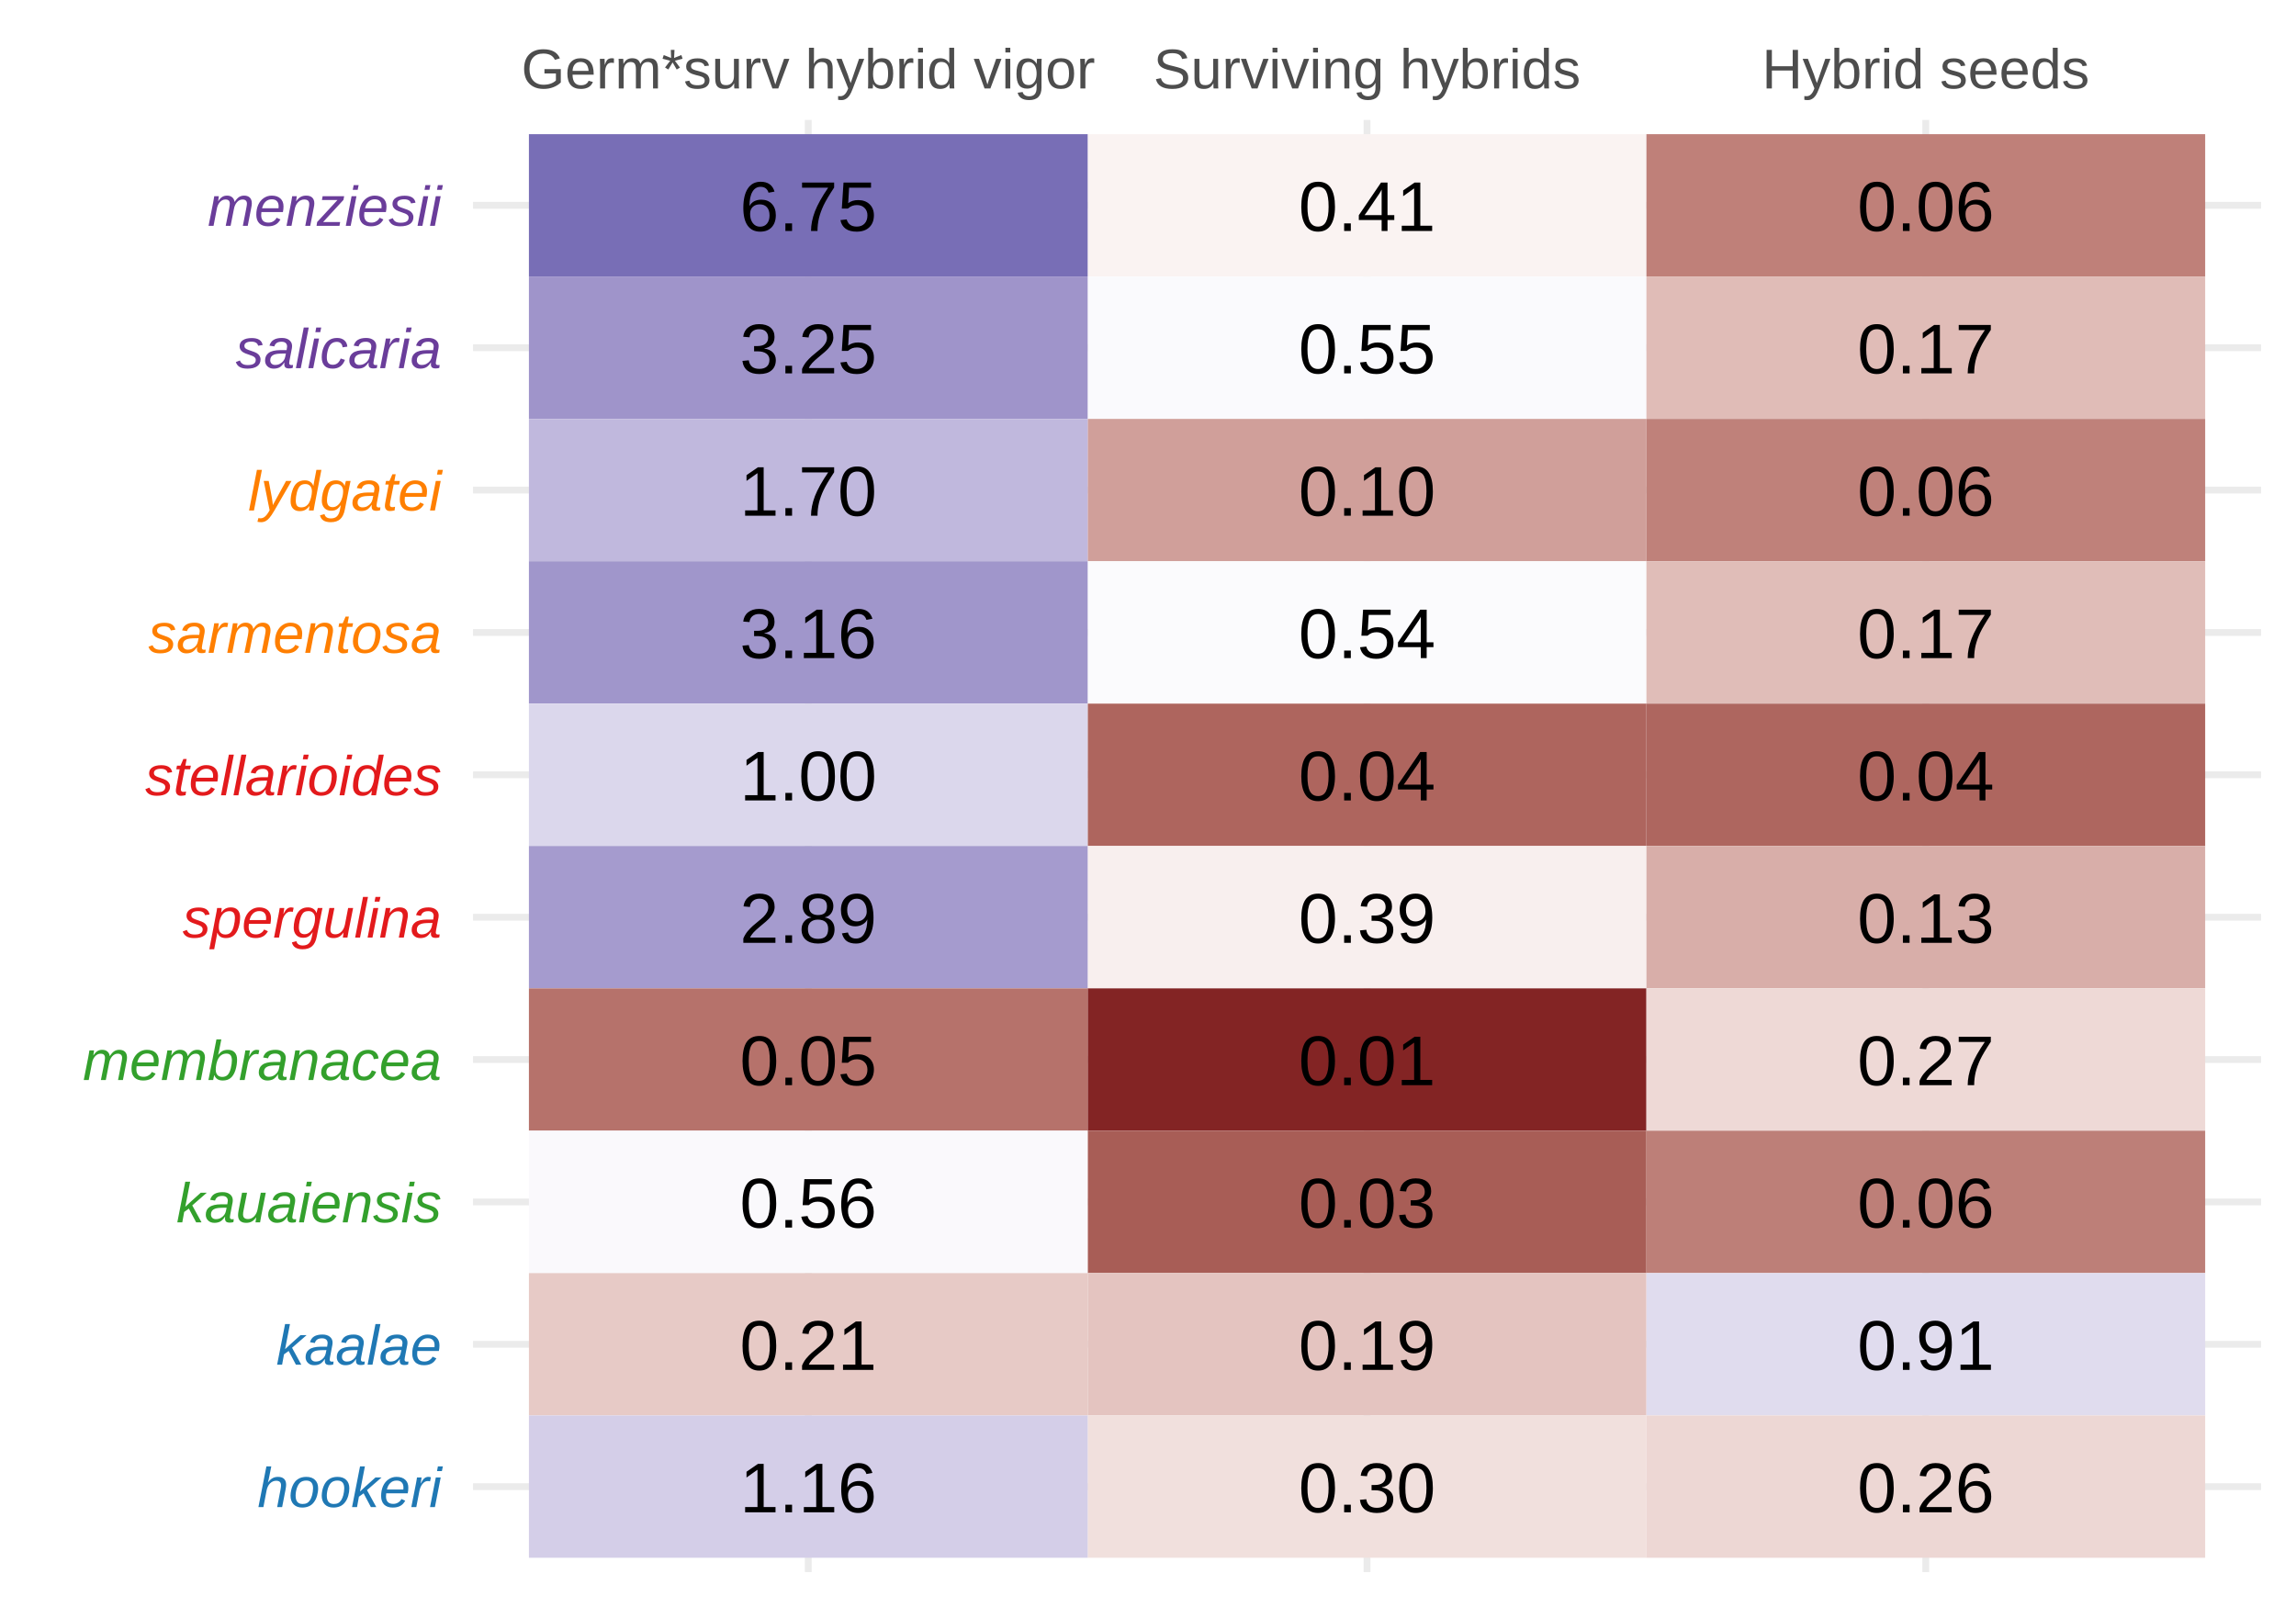
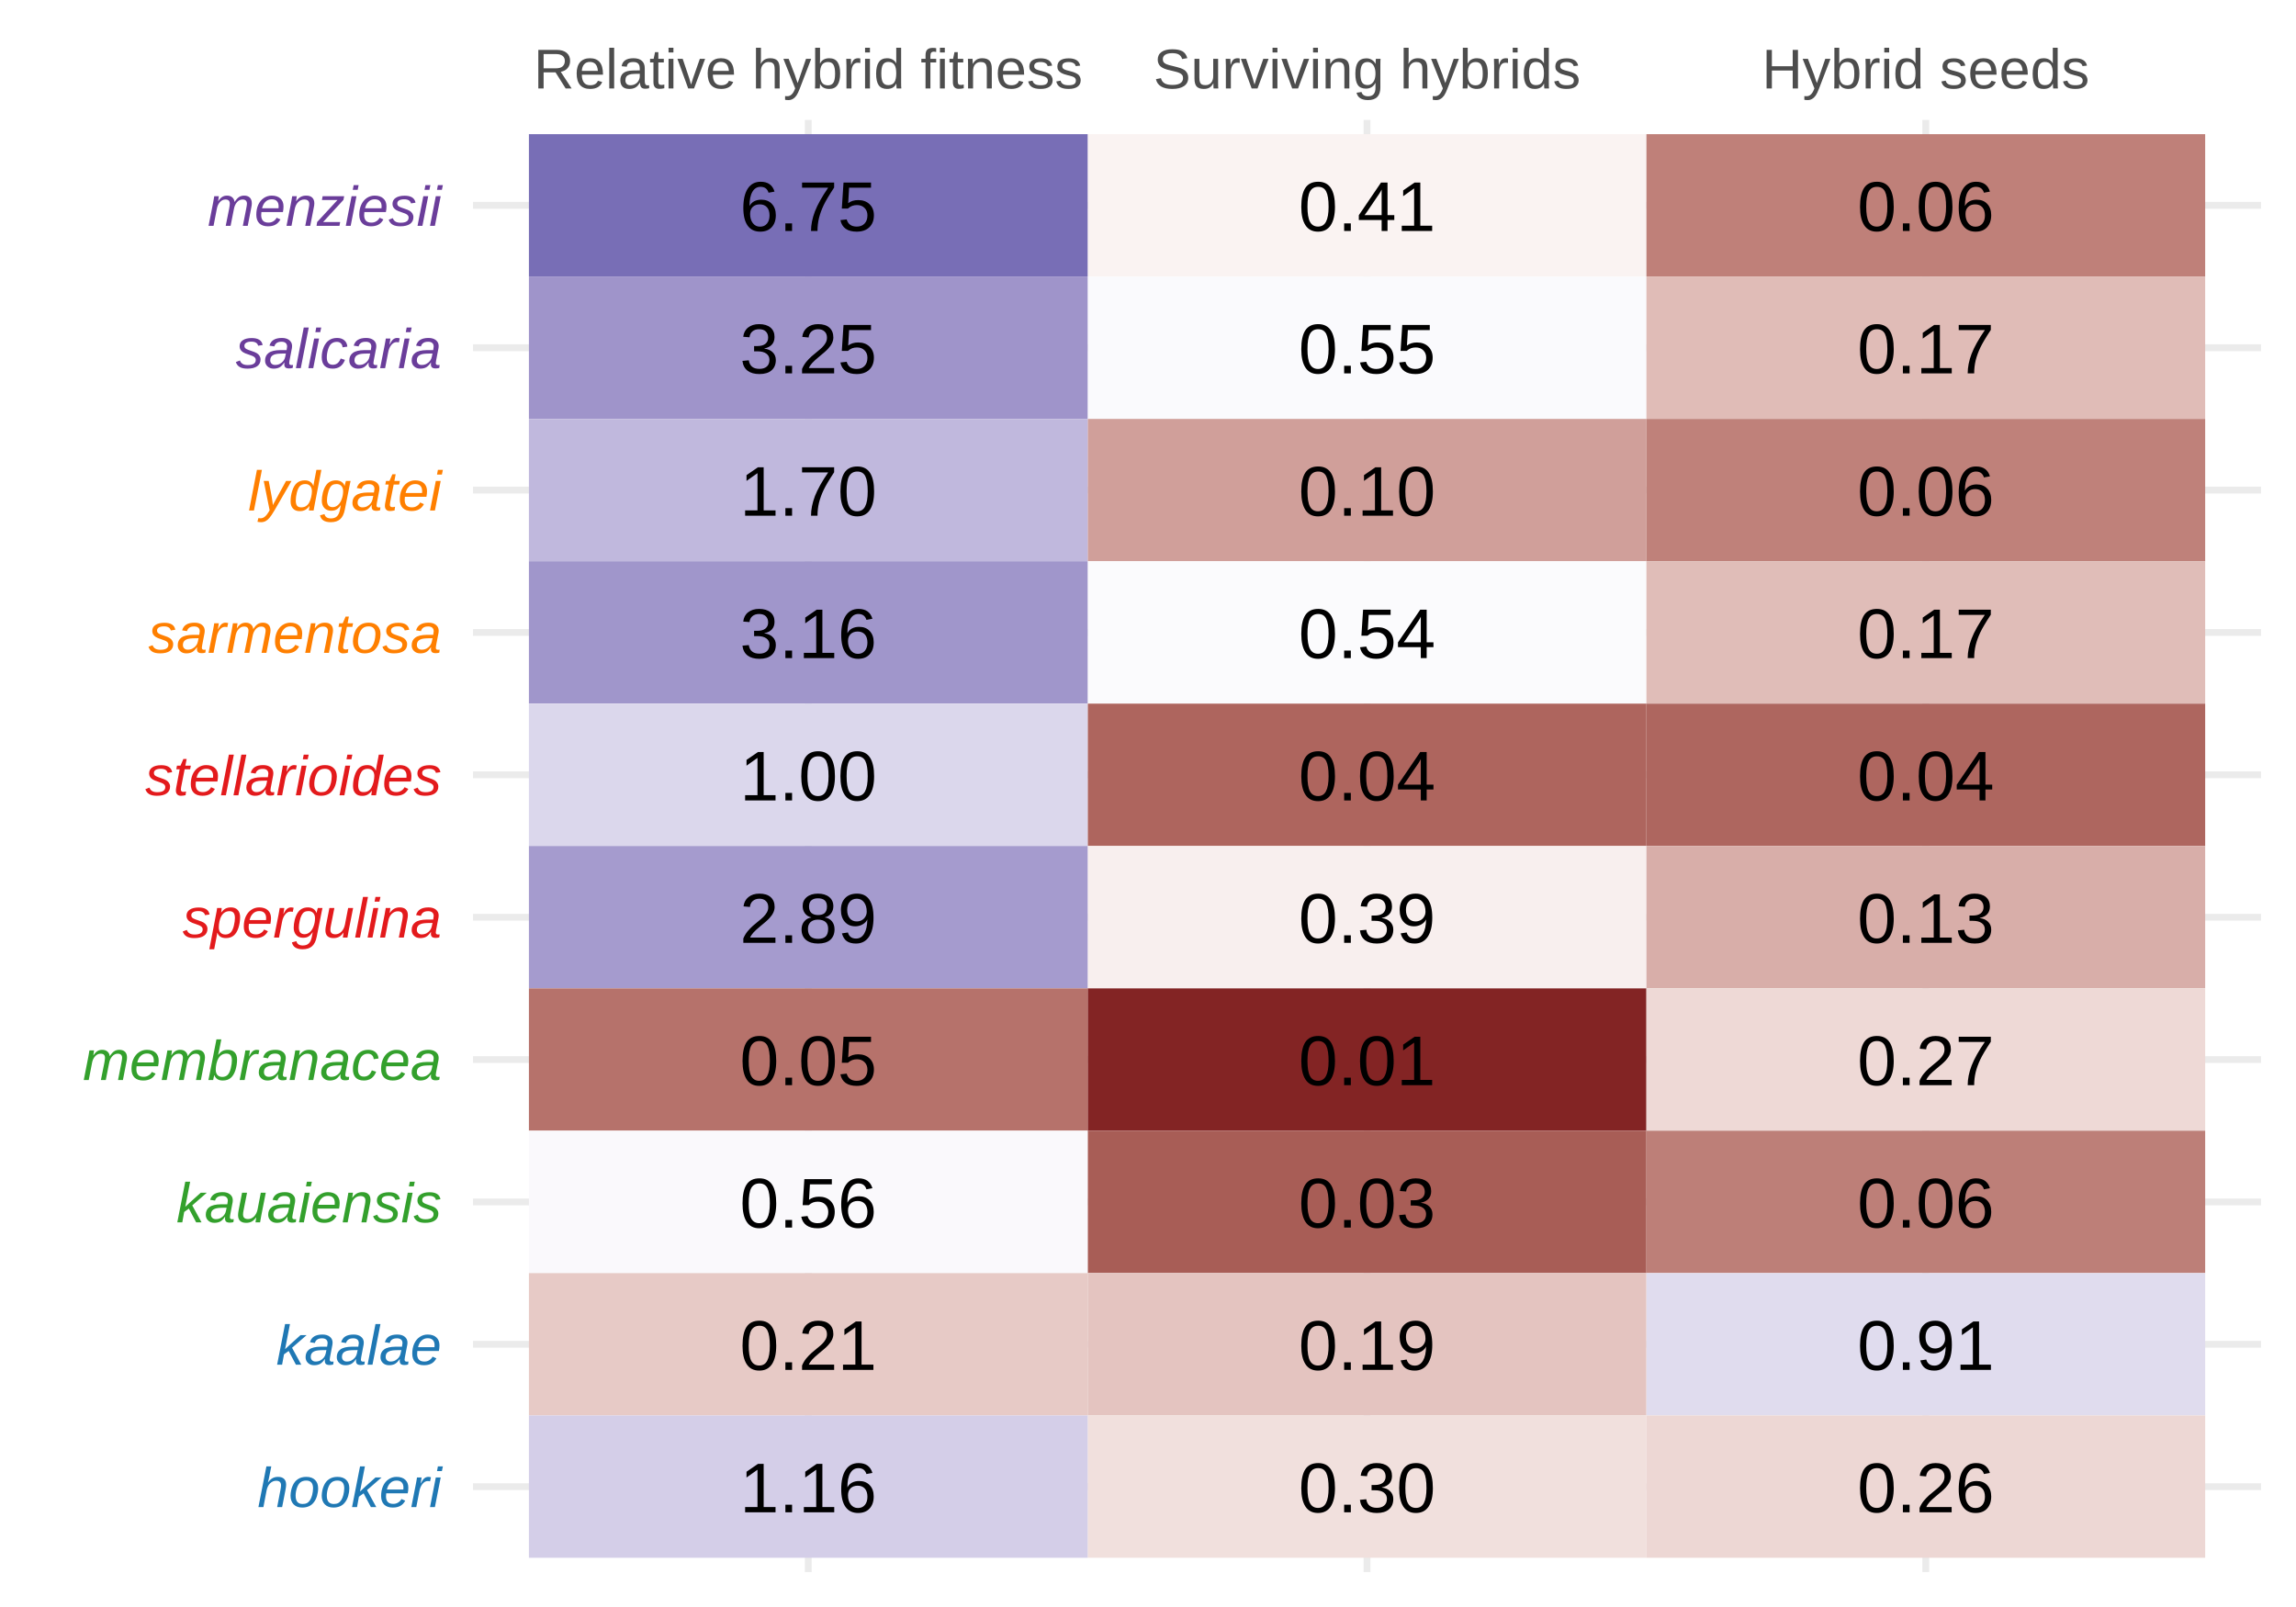
<svg xmlns="http://www.w3.org/2000/svg" class="svglite" width="360.00pt" height="252.00pt" viewBox="0 0 360.00 252.00">
  <defs>
    <style type="text/css">
    .svglite line, .svglite polyline, .svglite polygon, .svglite path, .svglite rect, .svglite circle {
      fill: none;
      stroke: #000000;
      stroke-linecap: round;
      stroke-linejoin: round;
      stroke-miterlimit: 10.00;
    }
    .svglite text {
      white-space: pre;
    }
  </style>
  </defs>
  <rect width="100%" height="100%" style="stroke: none; fill: #FFFFFF;" />
  <defs>
    <clipPath id="cpMC4wMHwzNjAuMDB8MC4wMHwyNTIuMDA=">
      <rect x="0.00" y="0.00" width="360.00" height="252.00" />
    </clipPath>
  </defs>
  <g clip-path="url(#cpMC4wMHwzNjAuMDB8MC4wMHwyNTIuMDA=)">
</g>
  <defs>
    <clipPath id="cpNzQuMTd8MzU0LjUyfDE4LjgxfDI0Ni41Mg==">
      <rect x="74.17" y="18.81" width="280.35" height="227.71" />
    </clipPath>
  </defs>
  <g clip-path="url(#cpNzQuMTd8MzU0LjUyfDE4LjgxfDI0Ni41Mg==)">
    <polyline points="74.17,233.13 354.52,233.13 " style="stroke-width: 1.07; stroke: #EBEBEB; stroke-linecap: butt;" />
    <polyline points="74.17,210.80 354.52,210.80 " style="stroke-width: 1.07; stroke: #EBEBEB; stroke-linecap: butt;" />
    <polyline points="74.17,188.48 354.52,188.48 " style="stroke-width: 1.07; stroke: #EBEBEB; stroke-linecap: butt;" />
    <polyline points="74.17,166.15 354.52,166.15 " style="stroke-width: 1.07; stroke: #EBEBEB; stroke-linecap: butt;" />
    <polyline points="74.17,143.83 354.52,143.83 " style="stroke-width: 1.07; stroke: #EBEBEB; stroke-linecap: butt;" />
    <polyline points="74.17,121.50 354.52,121.50 " style="stroke-width: 1.07; stroke: #EBEBEB; stroke-linecap: butt;" />
    <polyline points="74.17,99.18 354.52,99.18 " style="stroke-width: 1.07; stroke: #EBEBEB; stroke-linecap: butt;" />
    <polyline points="74.17,76.85 354.52,76.85 " style="stroke-width: 1.07; stroke: #EBEBEB; stroke-linecap: butt;" />
    <polyline points="74.17,54.53 354.52,54.53 " style="stroke-width: 1.07; stroke: #EBEBEB; stroke-linecap: butt;" />
    <polyline points="74.17,32.20 354.52,32.20 " style="stroke-width: 1.07; stroke: #EBEBEB; stroke-linecap: butt;" />
    <polyline points="126.73,246.52 126.73,18.81 " style="stroke-width: 1.07; stroke: #EBEBEB; stroke-linecap: butt;" />
    <polyline points="214.34,246.52 214.34,18.81 " style="stroke-width: 1.07; stroke: #EBEBEB; stroke-linecap: butt;" />
    <polyline points="301.95,246.52 301.95,18.81 " style="stroke-width: 1.07; stroke: #EBEBEB; stroke-linecap: butt;" />
    <rect x="170.54" y="21.04" width="87.61" height="22.32" style="stroke-width: 0.21; stroke: none; stroke-linecap: butt; stroke-linejoin: miter; fill: #FAF3F2;" />
    <rect x="82.93" y="21.04" width="87.61" height="22.32" style="stroke-width: 0.21; stroke: none; stroke-linecap: butt; stroke-linejoin: miter; fill: #786EB6;" />
    <rect x="258.15" y="21.04" width="87.61" height="22.32" style="stroke-width: 0.21; stroke: none; stroke-linecap: butt; stroke-linejoin: miter; fill: #BF8079;" />
    <rect x="170.54" y="43.36" width="87.61" height="22.32" style="stroke-width: 0.21; stroke: none; stroke-linecap: butt; stroke-linejoin: miter; fill: #FAFAFD;" />
    <rect x="82.93" y="43.36" width="87.61" height="22.32" style="stroke-width: 0.21; stroke: none; stroke-linecap: butt; stroke-linejoin: miter; fill: #9F94CA;" />
    <rect x="258.15" y="43.36" width="87.61" height="22.32" style="stroke-width: 0.21; stroke: none; stroke-linecap: butt; stroke-linejoin: miter; fill: #E0BCB7;" />
    <rect x="170.54" y="65.69" width="87.61" height="22.32" style="stroke-width: 0.21; stroke: none; stroke-linecap: butt; stroke-linejoin: miter; fill: #D09F9A;" />
    <rect x="82.93" y="65.69" width="87.61" height="22.32" style="stroke-width: 0.21; stroke: none; stroke-linecap: butt; stroke-linejoin: miter; fill: #C0B8DD;" />
    <rect x="258.15" y="65.69" width="87.61" height="22.32" style="stroke-width: 0.21; stroke: none; stroke-linecap: butt; stroke-linejoin: miter; fill: #BF817A;" />
    <rect x="170.54" y="88.01" width="87.61" height="22.32" style="stroke-width: 0.21; stroke: none; stroke-linecap: butt; stroke-linejoin: miter; fill: #FBFBFD;" />
    <rect x="82.93" y="88.01" width="87.61" height="22.32" style="stroke-width: 0.21; stroke: none; stroke-linecap: butt; stroke-linejoin: miter; fill: #A096CB;" />
    <rect x="258.15" y="88.01" width="87.61" height="22.32" style="stroke-width: 0.21; stroke: none; stroke-linecap: butt; stroke-linejoin: miter; fill: #E0BDB8;" />
    <rect x="170.54" y="110.34" width="87.61" height="22.32" style="stroke-width: 0.21; stroke: none; stroke-linecap: butt; stroke-linejoin: miter; fill: #AE655E;" />
    <rect x="82.93" y="110.34" width="87.61" height="22.32" style="stroke-width: 0.21; stroke: none; stroke-linecap: butt; stroke-linejoin: miter; fill: #DBD7EC;" />
    <rect x="258.15" y="110.34" width="87.61" height="22.32" style="stroke-width: 0.21; stroke: none; stroke-linecap: butt; stroke-linejoin: miter; fill: #AE665F;" />
    <rect x="170.54" y="132.66" width="87.61" height="22.32" style="stroke-width: 0.21; stroke: none; stroke-linecap: butt; stroke-linejoin: miter; fill: #F8EFEE;" />
    <rect x="82.93" y="132.66" width="87.61" height="22.32" style="stroke-width: 0.21; stroke: none; stroke-linecap: butt; stroke-linejoin: miter; fill: #A59BCE;" />
    <rect x="258.15" y="132.66" width="87.61" height="22.32" style="stroke-width: 0.21; stroke: none; stroke-linecap: butt; stroke-linejoin: miter; fill: #D8AEA9;" />
    <rect x="170.54" y="154.99" width="87.61" height="22.32" style="stroke-width: 0.21; stroke: none; stroke-linecap: butt; stroke-linejoin: miter; fill: #832424;" />
    <rect x="82.93" y="154.99" width="87.61" height="22.32" style="stroke-width: 0.21; stroke: none; stroke-linecap: butt; stroke-linejoin: miter; fill: #B6726B;" />
    <rect x="258.15" y="154.99" width="87.61" height="22.32" style="stroke-width: 0.21; stroke: none; stroke-linecap: butt; stroke-linejoin: miter; fill: #EED9D6;" />
    <rect x="170.54" y="177.31" width="87.61" height="22.32" style="stroke-width: 0.21; stroke: none; stroke-linecap: butt; stroke-linejoin: miter; fill: #A85D56;" />
    <rect x="82.93" y="177.31" width="87.61" height="22.32" style="stroke-width: 0.21; stroke: none; stroke-linecap: butt; stroke-linejoin: miter; fill: #FAF9FC;" />
    <rect x="258.15" y="177.31" width="87.61" height="22.32" style="stroke-width: 0.21; stroke: none; stroke-linecap: butt; stroke-linejoin: miter; fill: #BD7F78;" />
    <rect x="170.54" y="199.64" width="87.61" height="22.32" style="stroke-width: 0.21; stroke: none; stroke-linecap: butt; stroke-linejoin: miter; fill: #E4C4C0;" />
    <rect x="82.93" y="199.64" width="87.61" height="22.32" style="stroke-width: 0.21; stroke: none; stroke-linecap: butt; stroke-linejoin: miter; fill: #E7CAC6;" />
    <rect x="258.15" y="199.64" width="87.61" height="22.32" style="stroke-width: 0.21; stroke: none; stroke-linecap: butt; stroke-linejoin: miter; fill: #E0DCEE;" />
    <rect x="170.54" y="221.96" width="87.61" height="22.32" style="stroke-width: 0.21; stroke: none; stroke-linecap: butt; stroke-linejoin: miter; fill: #F1E0DD;" />
    <rect x="82.93" y="221.96" width="87.61" height="22.32" style="stroke-width: 0.21; stroke: none; stroke-linecap: butt; stroke-linejoin: miter; fill: #D4CEE8;" />
    <rect x="258.15" y="221.96" width="87.61" height="22.32" style="stroke-width: 0.21; stroke: none; stroke-linecap: butt; stroke-linejoin: miter; fill: #EDD7D4;" />
    <text x="214.34" y="36.22" text-anchor="middle" style="font-size: 11.04px; font-family: &quot;Arial&quot;;">0.41</text>
    <text x="126.73" y="36.22" text-anchor="middle" style="font-size: 11.04px; font-family: &quot;Arial&quot;;">6.75</text>
    <text x="301.95" y="36.22" text-anchor="middle" style="font-size: 11.04px; font-family: &quot;Arial&quot;;">0.06</text>
    <text x="214.34" y="58.55" text-anchor="middle" style="font-size: 11.04px; font-family: &quot;Arial&quot;;">0.55</text>
    <text x="126.73" y="58.55" text-anchor="middle" style="font-size: 11.04px; font-family: &quot;Arial&quot;;">3.25</text>
    <text x="301.95" y="58.55" text-anchor="middle" style="font-size: 11.04px; font-family: &quot;Arial&quot;;">0.17</text>
    <text x="214.34" y="80.87" text-anchor="middle" style="font-size: 11.04px; font-family: &quot;Arial&quot;;">0.10</text>
    <text x="126.73" y="80.87" text-anchor="middle" style="font-size: 11.04px; font-family: &quot;Arial&quot;;">1.70</text>
    <text x="301.95" y="80.87" text-anchor="middle" style="font-size: 11.04px; font-family: &quot;Arial&quot;;">0.06</text>
    <text x="214.34" y="103.20" text-anchor="middle" style="font-size: 11.04px; font-family: &quot;Arial&quot;;">0.54</text>
    <text x="126.73" y="103.20" text-anchor="middle" style="font-size: 11.04px; font-family: &quot;Arial&quot;;">3.16</text>
    <text x="301.95" y="103.20" text-anchor="middle" style="font-size: 11.04px; font-family: &quot;Arial&quot;;">0.17</text>
    <text x="214.34" y="125.52" text-anchor="middle" style="font-size: 11.04px; font-family: &quot;Arial&quot;;">0.04</text>
    <text x="126.73" y="125.52" text-anchor="middle" style="font-size: 11.04px; font-family: &quot;Arial&quot;;">1.00</text>
    <text x="301.95" y="125.52" text-anchor="middle" style="font-size: 11.04px; font-family: &quot;Arial&quot;;">0.04</text>
    <text x="214.34" y="147.85" text-anchor="middle" style="font-size: 11.04px; font-family: &quot;Arial&quot;;">0.39</text>
    <text x="126.73" y="147.85" text-anchor="middle" style="font-size: 11.04px; font-family: &quot;Arial&quot;;">2.89</text>
    <text x="301.95" y="147.85" text-anchor="middle" style="font-size: 11.04px; font-family: &quot;Arial&quot;;">0.13</text>
    <text x="214.34" y="170.17" text-anchor="middle" style="font-size: 11.04px; font-family: &quot;Arial&quot;;">0.01</text>
    <text x="126.73" y="170.17" text-anchor="middle" style="font-size: 11.04px; font-family: &quot;Arial&quot;;">0.05</text>
    <text x="301.95" y="170.17" text-anchor="middle" style="font-size: 11.04px; font-family: &quot;Arial&quot;;">0.27</text>
    <text x="214.34" y="192.50" text-anchor="middle" style="font-size: 11.04px; font-family: &quot;Arial&quot;;">0.03</text>
    <text x="126.73" y="192.50" text-anchor="middle" style="font-size: 11.04px; font-family: &quot;Arial&quot;;">0.56</text>
    <text x="301.95" y="192.50" text-anchor="middle" style="font-size: 11.04px; font-family: &quot;Arial&quot;;">0.06</text>
    <text x="214.34" y="214.82" text-anchor="middle" style="font-size: 11.04px; font-family: &quot;Arial&quot;;">0.19</text>
    <text x="126.73" y="214.82" text-anchor="middle" style="font-size: 11.04px; font-family: &quot;Arial&quot;;">0.21</text>
    <text x="301.95" y="214.82" text-anchor="middle" style="font-size: 11.04px; font-family: &quot;Arial&quot;;">0.91</text>
    <text x="214.34" y="237.15" text-anchor="middle" style="font-size: 11.04px; font-family: &quot;Arial&quot;;">0.30</text>
    <text x="126.73" y="237.15" text-anchor="middle" style="font-size: 11.04px; font-family: &quot;Arial&quot;;">1.16</text>
    <text x="301.95" y="237.15" text-anchor="middle" style="font-size: 11.04px; font-family: &quot;Arial&quot;;">0.26</text>
  </g>
  <g clip-path="url(#cpMC4wMHwzNjAuMDB8MC4wMHwyNTIuMDA=)">
-     <text x="126.73" y="13.87" text-anchor="middle" style="font-size: 8.80px;fill: #4D4D4D; font-family: &quot;Arial&quot;;">Germ*surv hybrid vigor</text>
+     <text x="126.73" y="13.87" text-anchor="middle" style="font-size: 8.80px;fill: #4D4D4D; font-family: &quot;Arial&quot;;">Relative hybrid fitness</text>
    <text x="214.34" y="13.87" text-anchor="middle" style="font-size: 8.80px;fill: #4D4D4D; font-family: &quot;Arial&quot;;">Surviving hybrids</text>
    <text x="301.95" y="13.87" text-anchor="middle" style="font-size: 8.80px;fill: #4D4D4D; font-family: &quot;Arial&quot;;">Hybrid seeds</text>
    <text x="69.24" y="236.33" text-anchor="end" style="font-size: 8.80px; font-style: italic;fill: #1F78B4; font-family: &quot;Arial&quot;;">hookeri</text>
    <text x="69.24" y="214.01" text-anchor="end" style="font-size: 8.80px; font-style: italic;fill: #1F78B4; font-family: &quot;Arial&quot;;">kaalae</text>
    <text x="69.24" y="191.68" text-anchor="end" style="font-size: 8.80px; font-style: italic;fill: #33A02C; font-family: &quot;Arial&quot;;">kauaiensis</text>
    <text x="69.24" y="169.36" text-anchor="end" style="font-size: 8.80px; font-style: italic;fill: #33A02C; font-family: &quot;Arial&quot;;">membranacea</text>
    <text x="69.24" y="147.03" text-anchor="end" style="font-size: 8.80px; font-style: italic;fill: #E31A1C; font-family: &quot;Arial&quot;;">spergulina</text>
    <text x="69.24" y="124.71" text-anchor="end" style="font-size: 8.80px; font-style: italic;fill: #E31A1C; font-family: &quot;Arial&quot;;">stellarioides</text>
    <text x="69.24" y="102.38" text-anchor="end" style="font-size: 8.80px; font-style: italic;fill: #FF7F00; font-family: &quot;Arial&quot;;">sarmentosa</text>
    <text x="69.24" y="80.06" text-anchor="end" style="font-size: 8.80px; font-style: italic;fill: #FF7F00; font-family: &quot;Arial&quot;;">lydgatei</text>
    <text x="69.24" y="57.73" text-anchor="end" style="font-size: 8.80px; font-style: italic;fill: #6A3D9A; font-family: &quot;Arial&quot;;">salicaria</text>
    <text x="69.24" y="35.41" text-anchor="end" style="font-size: 8.80px; font-style: italic;fill: #6A3D9A; font-family: &quot;Arial&quot;;">menziesii</text>
  </g>
</svg>
